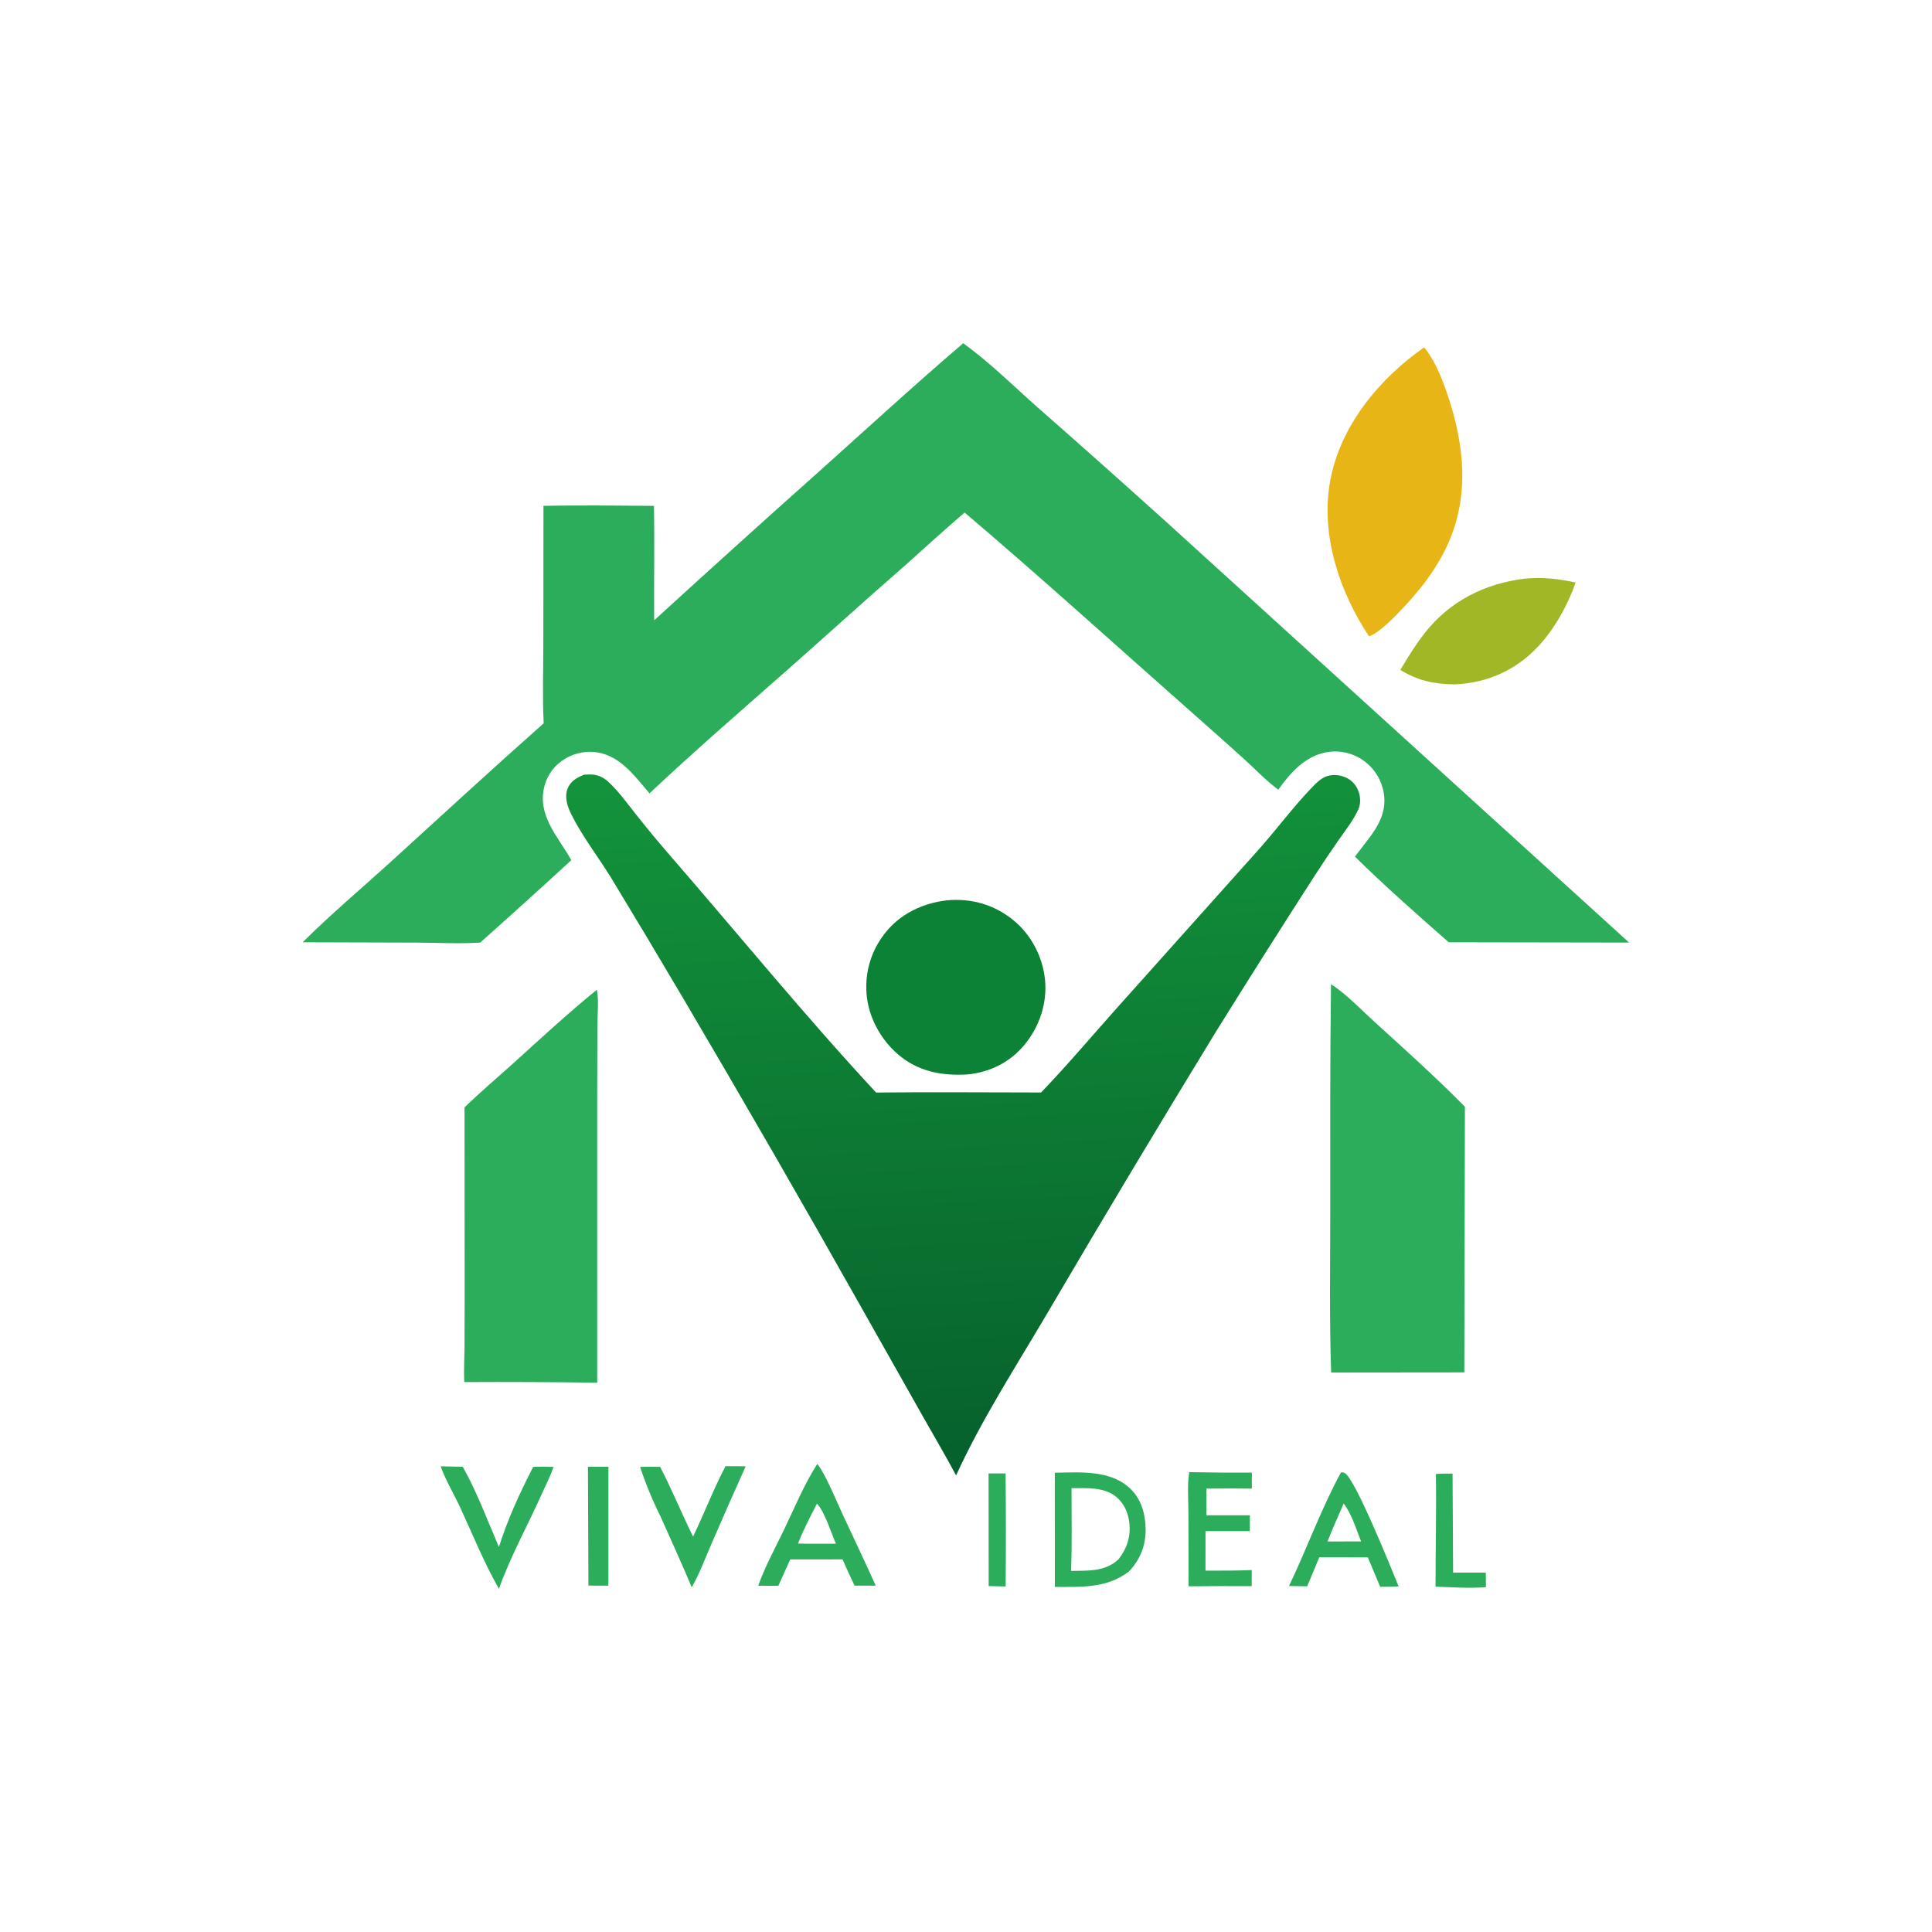
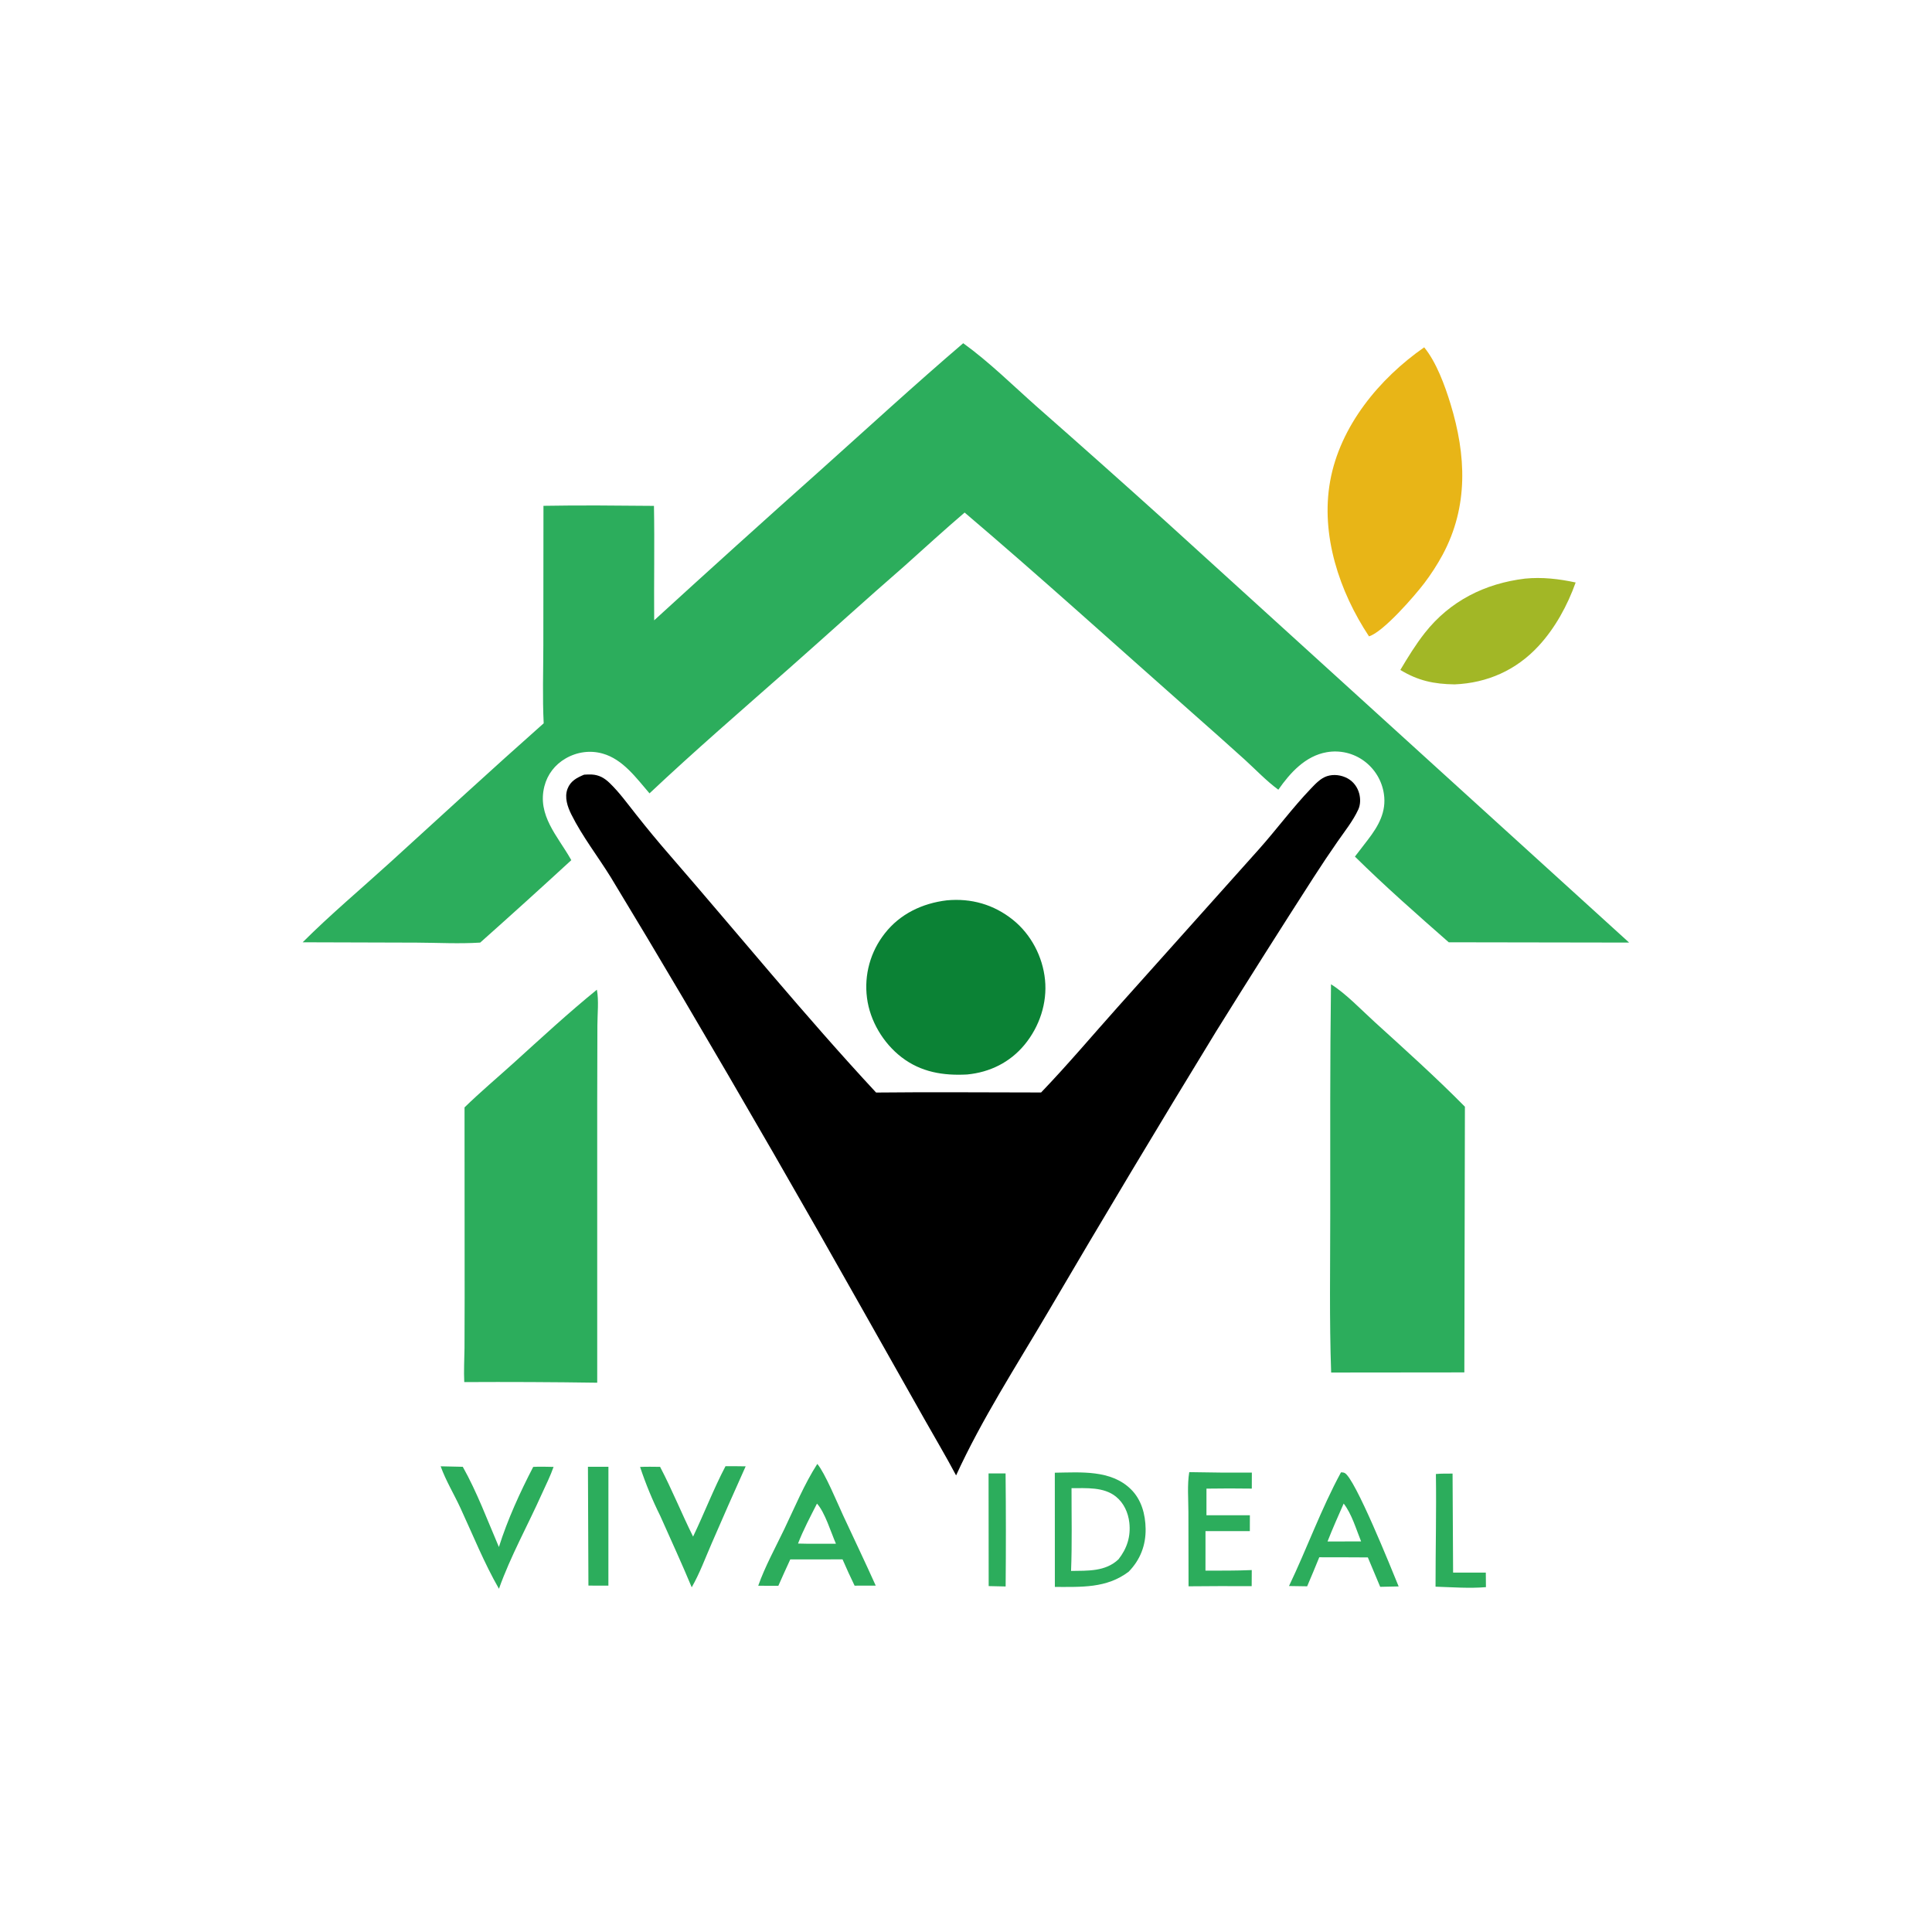
<svg xmlns="http://www.w3.org/2000/svg" width="1024" height="1024">
  <path fill="#2CAD5C" d="M523.959 780.939L532.977 780.935Q533.287 810.899 533.011 840.863L524.02 840.663L523.959 780.939Z" />
  <path fill="#2CAD5C" d="M311.621 777.418L322.476 777.431L322.459 840.431L311.878 840.396L311.621 777.418Z" />
  <path fill="#2CAD5C" d="M761.055 781.255C763.974 780.974 766.959 781.065 769.891 781.033L770.172 833.504L787.511 833.497L787.578 841.221C778.787 841.955 769.678 841.254 760.864 840.969C760.86 821.068 761.35 801.153 761.055 781.255Z" />
  <path fill="#2CAD5C" d="M630.329 780.262Q646.915 780.605 663.505 780.52L663.479 788.993Q651.466 788.818 639.452 789.004L639.447 803.127L662.461 803.116L662.439 811.519L638.935 811.528L638.938 818.796L638.923 832.477C647.103 832.471 655.284 832.519 663.457 832.166L663.414 840.703Q646.684 840.604 629.955 840.774L629.879 801.395C629.872 794.598 629.211 786.932 630.329 780.262Z" />
  <path fill="#2CAD5C" d="M384.533 777.116Q389.876 777.091 395.219 777.191Q386.112 797.444 377.289 817.823C373.902 825.586 370.842 833.971 366.628 841.307C361.339 828.588 355.583 816.139 349.992 803.557Q343.706 790.907 339.251 777.503C342.779 777.33 346.331 777.431 349.862 777.457C356.157 789.456 361.3 802.254 367.349 814.431C373.254 802.112 378.188 789.207 384.533 777.116Z" />
  <path fill="#2CAD5C" d="M233.557 777.169L245.282 777.431C252.778 790.736 258.398 805.893 264.425 819.945C269.039 805.344 275.586 791.059 282.614 777.48C286.2 777.279 289.809 777.422 293.399 777.489C291.736 782.298 289.357 786.988 287.261 791.625C279.801 808.325 270.559 824.878 264.453 842.09C256.61 828.445 250.604 813.458 243.996 799.175C240.597 791.827 236.298 784.794 233.557 777.169Z" />
  <path fill="#2CAD5C" d="M710.762 780.358C711.381 780.388 712.087 780.418 712.657 780.688C718.139 783.284 737.358 831.207 741.311 840.842L731.529 841.051Q728.216 833.273 724.985 825.461L715.017 825.413L699.238 825.382Q696.106 833.111 692.82 840.775L683.198 840.626C692.742 820.678 700.186 799.833 710.762 780.358ZM712.169 796.922C709.243 803.585 706.263 810.232 703.62 817.014L714.125 817L721.413 816.993C718.82 810.624 716.446 802.35 712.169 796.922Z" />
  <path fill="#2CAD5C" d="M433.185 775.906C437.21 780.592 443.888 796.78 446.866 803.186C452.635 815.595 458.542 827.929 464.155 840.41L452.955 840.433Q449.607 833.531 446.564 826.49L433.25 826.522L418.858 826.526Q415.639 833.486 412.545 840.502L401.872 840.479C405.42 830.392 411.018 820.215 415.659 810.538C421.151 799.086 426.311 786.589 433.185 775.906ZM433.015 796.938C429.498 803.867 425.764 810.854 422.966 818.114Q428.544 818.298 434.125 818.212L443.061 818.204C440.47 812.315 437.215 801.489 433.015 796.938Z" />
  <path fill="#2CAD5C" d="M559.073 780.564C572.728 780.394 588.822 778.908 599.403 789.335C605.017 794.868 607.079 802.608 607.201 810.287C607.341 819.033 604.344 826.762 598.221 833.03C586.501 841.925 573.083 841.085 559.097 841.109L559.073 780.564ZM567.929 788.756C567.905 803.345 568.269 818.055 567.681 832.627C576.529 832.473 585.877 833.053 592.813 826.482C597.312 820.759 599.392 814.402 598.569 807.047C597.975 801.741 595.666 796.608 591.445 793.221C584.958 788.016 575.77 788.793 567.929 788.756Z" />
  <path fill="#A2B726" d="M808.268 306.678C817.401 305.779 826.215 306.813 835.128 308.73C830.823 320.858 824.188 332.989 815.403 342.46C803.559 355.229 788.312 362.006 770.976 362.735C760.035 362.578 751.606 360.81 742.205 355.082C746.224 348.351 750.3 341.665 755.158 335.492C768.532 318.496 787.037 309.257 808.268 306.678Z" />
  <path fill="#0B8235" d="M501.826 477.198C514.743 475.993 526.699 479.377 536.844 487.506C546.481 495.227 552.648 507.031 553.88 519.29C555.124 531.665 550.922 544.168 543.043 553.719C535.316 563.086 524.632 568.343 512.625 569.498C499.951 570.182 488.179 568.294 477.854 560.361C468.144 552.899 461.06 541.079 459.521 528.885Q459.374 527.759 459.284 526.627Q459.193 525.495 459.16 524.361Q459.126 523.226 459.148 522.09Q459.171 520.955 459.25 519.823Q459.329 518.69 459.464 517.562Q459.599 516.435 459.791 515.316Q459.982 514.197 460.229 513.088Q460.476 511.98 460.777 510.885Q461.079 509.791 461.435 508.713Q461.79 507.634 462.199 506.575Q462.608 505.516 463.07 504.478Q463.531 503.441 464.043 502.427Q464.555 501.414 465.117 500.428Q465.68 499.441 466.29 498.484Q466.901 497.526 467.558 496.601Q468.215 495.675 468.918 494.783C477.009 484.369 488.894 478.745 501.826 477.198Z" />
  <path fill="#E8B517" d="M754.848 184.089C761.305 191.943 765.825 204.35 768.798 214.064C777.117 241.247 778.405 268.353 764.621 294.039Q760.341 301.925 754.92 309.076C749.859 315.747 733.14 335.031 725.595 337.273C709.9 313.595 699.877 283.578 704.997 255.058C710.241 225.846 731.034 200.668 754.848 184.089Z" />
  <path fill="#2CAD5C" d="M705.455 521.682C713.182 526.463 721.808 535.513 728.691 541.766C744.838 556.435 761.1 571.05 776.434 586.576L776.134 727.402L705.536 727.473C704.552 699.518 705.058 671.356 705.057 643.377C705.056 602.837 704.915 562.214 705.455 521.682Z" />
  <path fill="#2CAD5C" d="M316.362 524.559C317.447 530.264 316.644 537.49 316.634 543.363L316.536 584.397L316.54 732.865Q281.303 732.346 246.063 732.537C245.776 726.531 246.125 720.511 246.197 714.502L246.267 687.484L246.211 586.943C254.612 578.752 263.74 571.087 272.445 563.203C286.824 550.183 301.307 536.789 316.362 524.559Z" />
  <defs>
    <linearGradient id="gradient_0" gradientUnits="userSpaceOnUse" x1="529.059" y1="777.803" x2="509.065" y2="400.913">
-       <stop offset="0" stop-color="#06602C" />
-       <stop offset="1" stop-color="#13943B" />
+       <stop offset="0" stopColor="#06602C" />
+       <stop offset="1" stopColor="#13943B" />
    </linearGradient>
  </defs>
  <path fill="url(#gradient_0)" d="M309.569 410.6C310.892 410.518 312.227 410.436 313.552 410.505C317.553 410.714 320.379 412.355 323.205 415.091C328.363 420.087 332.675 426.093 337.141 431.704Q345.875 442.792 355.141 453.439C391.469 495.298 426.63 538.46 464.349 579.068C493.486 578.75 522.656 579.031 551.796 579.038C565.879 564.372 579.105 548.651 592.674 533.484L667.326 450.041C676.638 439.575 685.127 428.072 694.781 417.991C697.203 415.461 699.916 412.504 703.321 411.389C706.928 410.209 711.061 410.783 714.351 412.617C717.434 414.335 719.589 417.34 720.449 420.74C721.117 423.381 721.089 426.498 719.942 429.004C717.167 435.064 712.702 440.619 708.907 446.083Q702.396 455.454 696.222 465.051Q670.068 505.689 644.539 546.722Q599.209 620.852 555.245 695.795C538.6 724.063 520.416 752.161 506.747 781.994C501.389 771.873 495.506 762.025 489.884 752.048L456.976 693.764Q410.286 610.825 361.936 528.843Q343.023 496.773 323.711 464.941C316.903 453.935 308.593 443.268 302.84 431.706C300.799 427.604 299.081 422.631 300.789 418.118C302.371 413.938 305.71 412.22 309.569 410.6Z" />
  <path fill="#2CAD5C" d="M510.525 181.914C524.283 191.837 536.714 204.168 549.408 215.425Q583.711 245.569 617.627 276.148L863.469 499.586L767.86 499.429C751.037 484.65 734.076 469.744 718.138 454.013Q721.545 449.529 725.003 445.084C730.555 437.86 734.915 430.329 733.493 420.799Q733.398 420.151 733.271 419.509Q733.143 418.867 732.985 418.232Q732.826 417.597 732.636 416.97Q732.446 416.344 732.225 415.728Q732.005 415.111 731.754 414.507Q731.503 413.902 731.222 413.311Q730.942 412.719 730.633 412.142Q730.323 411.566 729.986 411.005Q729.648 410.444 729.283 409.9Q728.918 409.357 728.527 408.832Q728.136 408.307 727.719 407.802Q727.302 407.297 726.861 406.814Q726.42 406.33 725.955 405.869Q725.491 405.408 725.004 404.97Q724.517 404.533 724.009 404.12Q723.502 403.706 722.974 403.319Q722.45 402.934 721.907 402.575Q721.364 402.217 720.804 401.886Q720.244 401.555 719.667 401.253Q719.091 400.951 718.501 400.678Q717.91 400.405 717.306 400.163Q716.703 399.92 716.088 399.708Q715.473 399.496 714.848 399.315Q714.223 399.135 713.589 398.986Q712.956 398.837 712.316 398.72Q711.676 398.603 711.031 398.518Q710.386 398.434 709.737 398.382Q709.089 398.33 708.439 398.31Q707.788 398.291 707.138 398.304Q706.487 398.318 705.839 398.364Q705.19 398.41 704.544 398.489Q703.898 398.568 703.257 398.679C691.893 400.628 683.814 409.587 677.545 418.558C671.248 413.956 665.544 407.91 659.77 402.651Q645.66 389.914 631.391 377.355C591.433 342.067 551.89 306.189 511.276 271.664C500.461 280.91 489.936 290.537 479.337 300.032C458.765 317.91 438.609 336.288 418.172 354.324C393.388 376.196 368.322 397.828 344.258 420.493C337.248 412.398 330.215 402.444 319.391 399.404C312.739 397.536 305.786 398.541 299.818 401.983C294.164 405.245 290.151 410.416 288.537 416.753C284.617 432.14 295.584 443.15 302.507 455.388L302.797 455.909Q278.839 477.948 254.522 499.592C243.425 500.302 232.032 499.669 220.896 499.612L160.419 499.43C175.14 484.722 191.178 471.285 206.568 457.283C233.736 432.565 260.672 407.724 288.167 383.363C287.481 369.736 287.962 355.848 287.978 342.196L288.047 268.097C307.535 267.74 327.118 267.959 346.612 268.126C346.98 288.329 346.564 308.568 346.727 328.778Q390.44 288.819 434.653 249.414C459.887 226.814 484.775 203.935 510.525 181.914Z" />
</svg>
